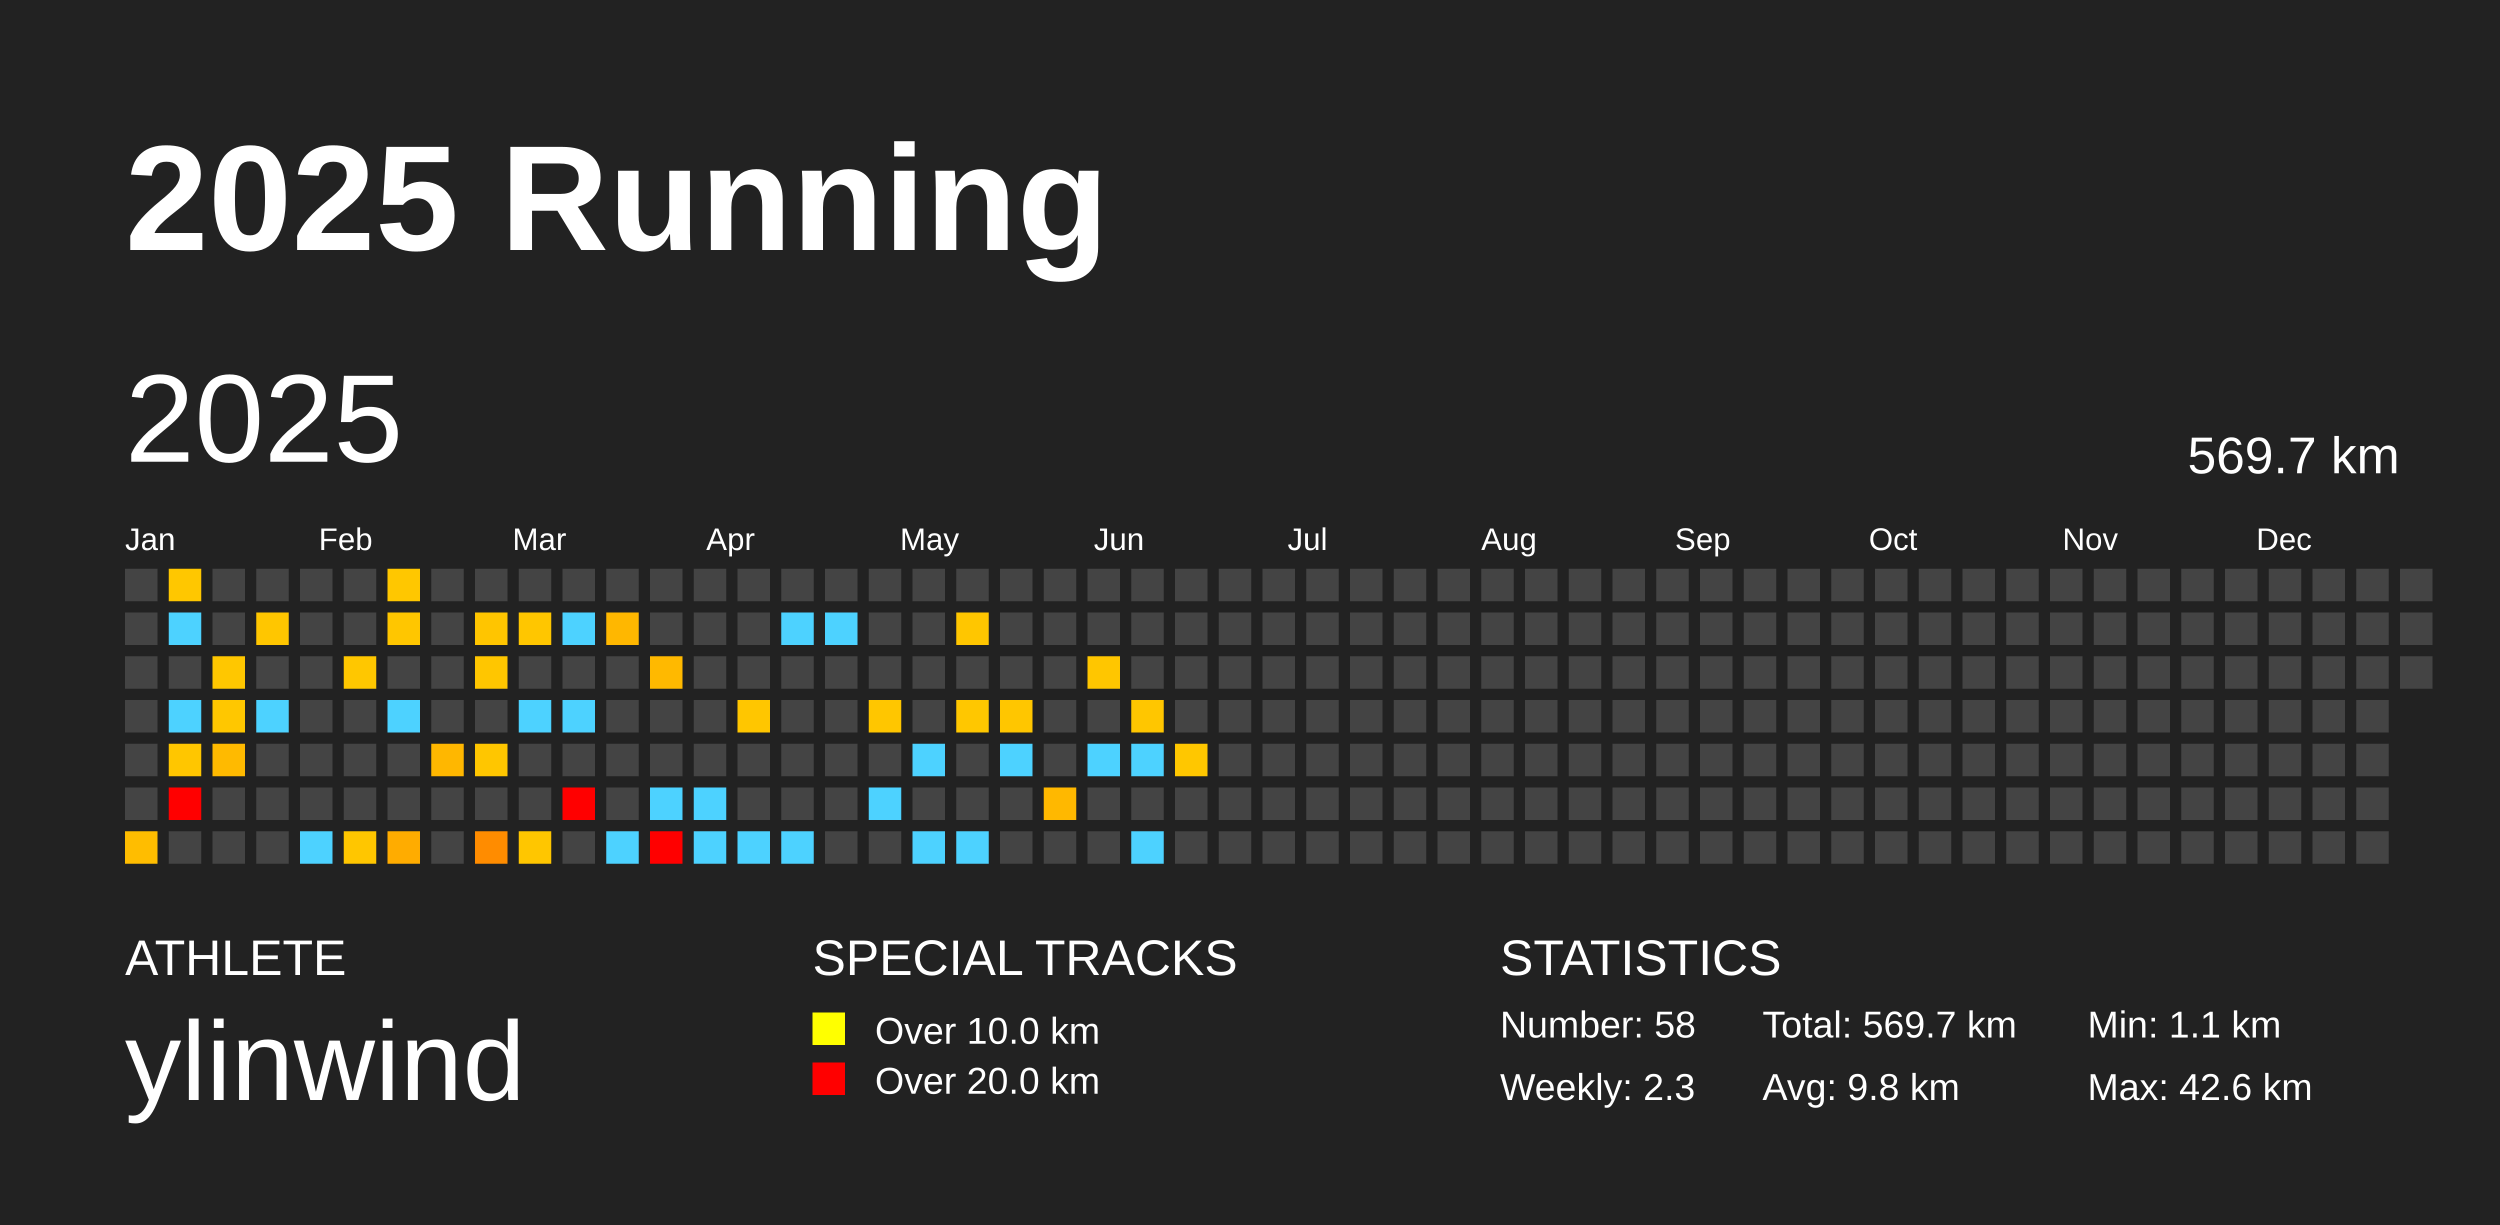
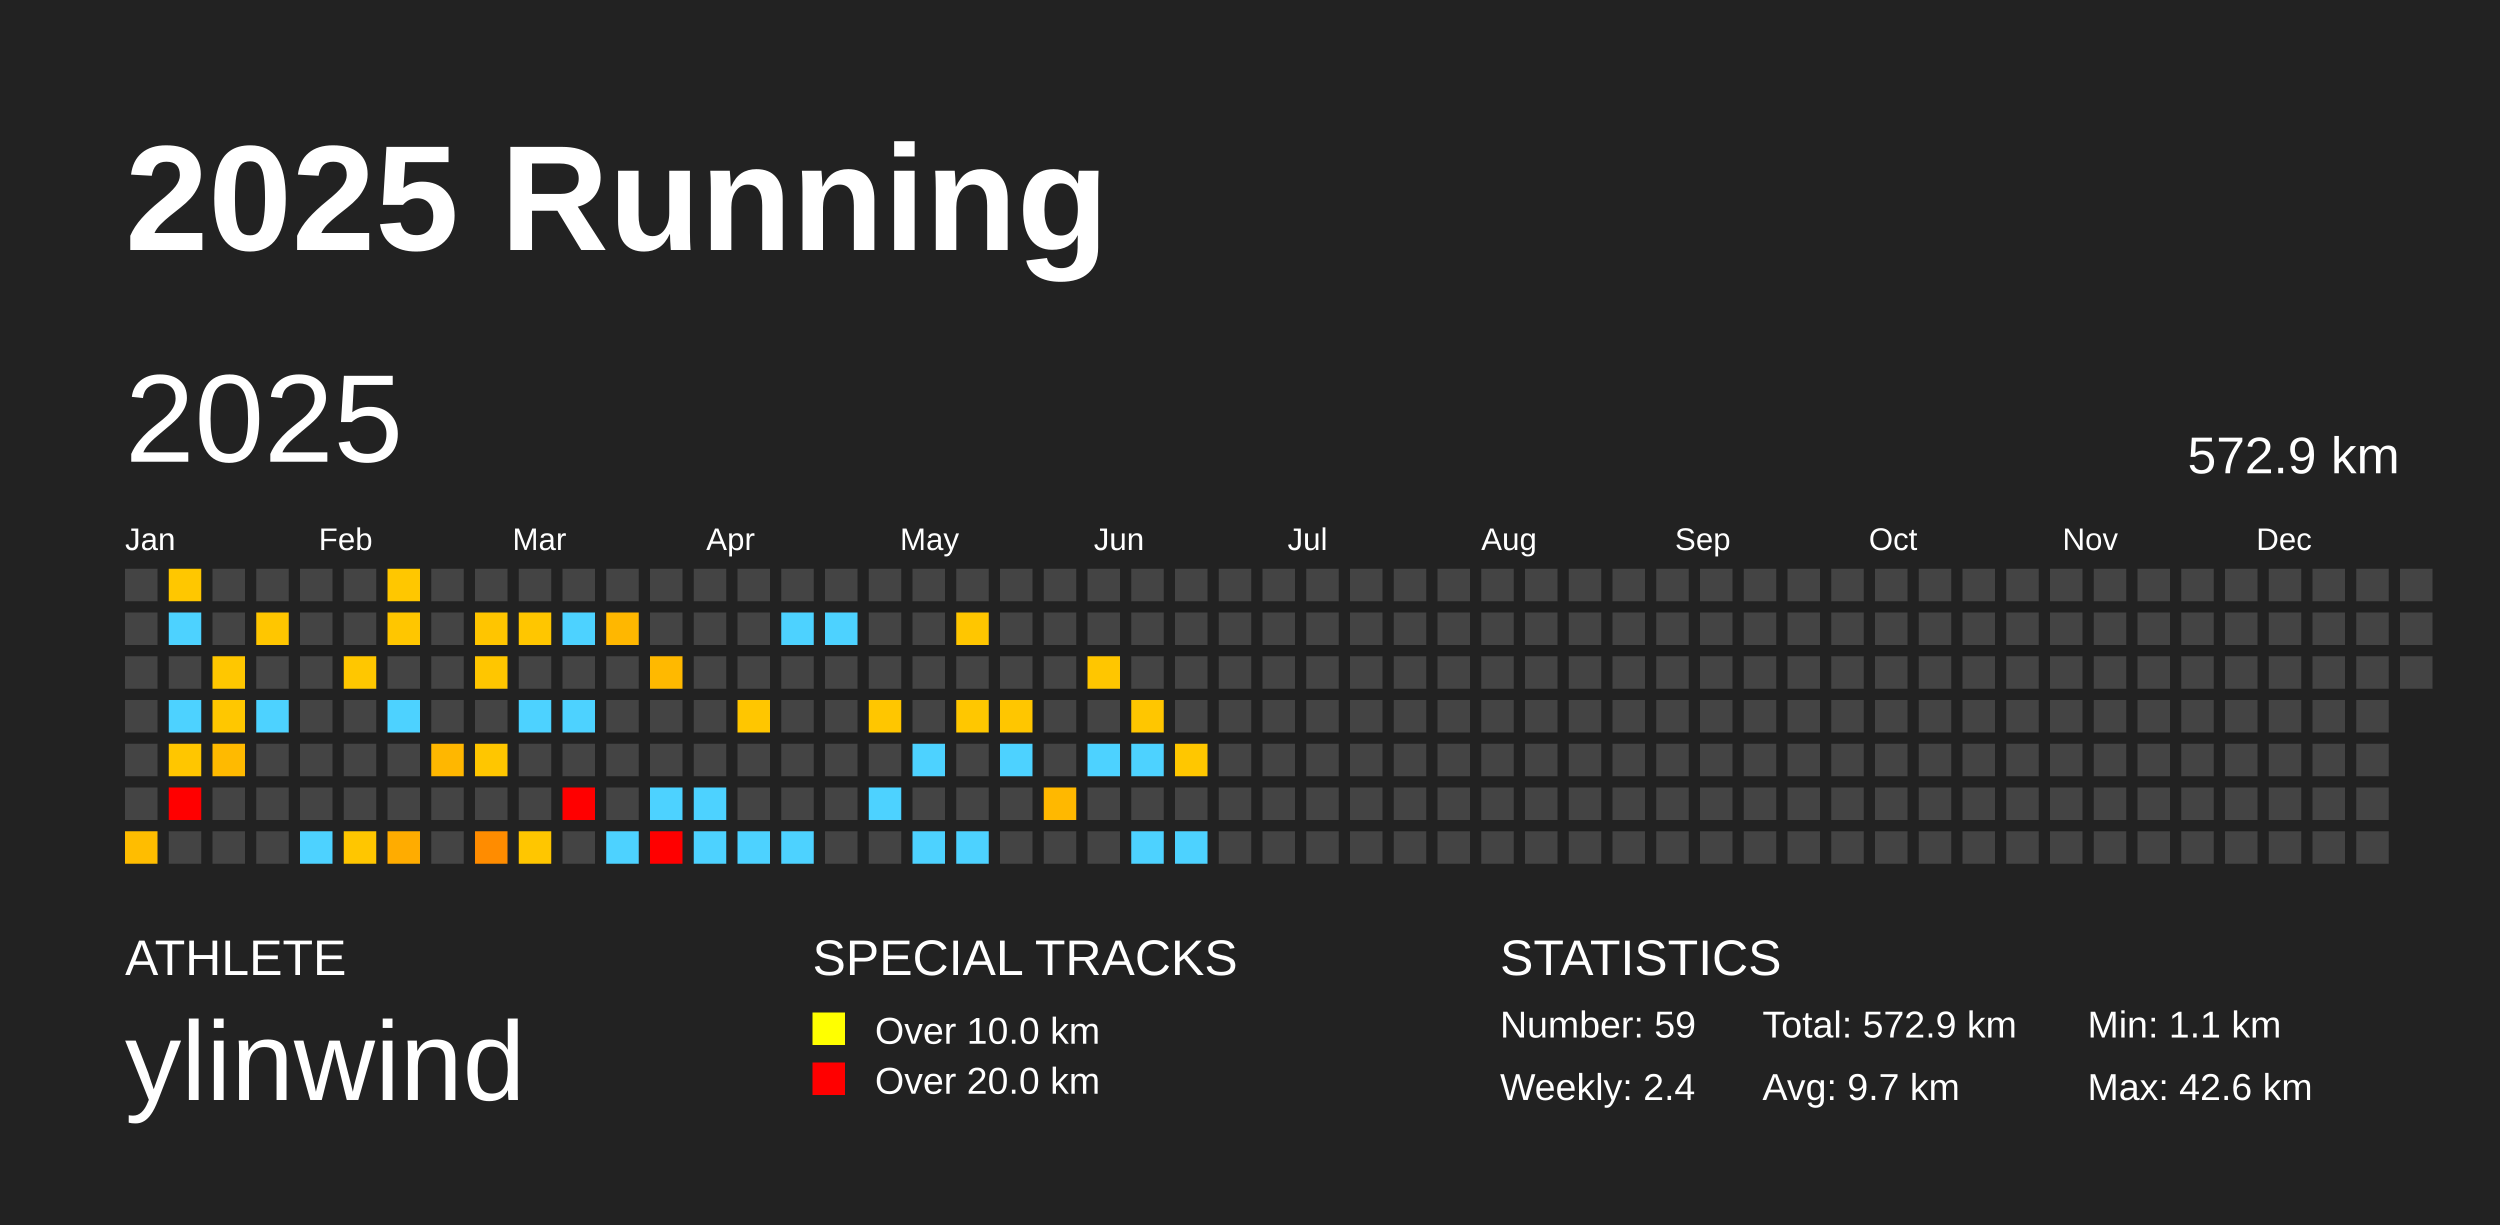
<svg xmlns="http://www.w3.org/2000/svg" baseProfile="full" height="98mm" version="1.1" viewBox="0,0,200,98" width="200mm">
  <defs />
  <rect fill="#222222" height="98" width="200" x="0" y="0" />
  <text fill="#FFFFFF" style="font-size:12px; font-family:Arial; font-weight:bold;" x="10" y="20">2025 Running</text>
  <text fill="#FFFFFF" style="font-size:4px; font-family:Arial" x="10" y="78">ATHLETE</text>
  <text fill="#FFFFFF" style="font-size:9px; font-family:Arial" x="10" y="88">ylinwind</text>
  <text fill="#FFFFFF" style="font-size:4px; font-family:Arial" x="65" y="78">SPECIAL TRACKS</text>
  <rect fill="yellow" height="2.6" width="2.6" x="65" y="81" />
  <text fill="#FFFFFF" style="font-size:3px; font-family:Arial" x="70" y="83.5">Over 10.0 km</text>
  <rect fill="red" height="2.6" width="2.6" x="65" y="85" />
  <text fill="#FFFFFF" style="font-size:3px; font-family:Arial" x="70" y="87.5">Over 20.0 km</text>
  <text fill="#FFFFFF" style="font-size:4px; font-family:Arial" x="120" y="78">STATISTICS</text>
-   <text fill="#FFFFFF" style="font-size:3px; font-family:Arial" x="120" y="83">Number: 58</text>
-   <text fill="#FFFFFF" style="font-size:3px; font-family:Arial" x="120" y="88">Weekly: 2.3</text>
-   <text fill="#FFFFFF" style="font-size:3px; font-family:Arial" x="141" y="83">Total: 569.7 km</text>
-   <text fill="#FFFFFF" style="font-size:3px; font-family:Arial" x="141" y="88">Avg: 9.8 km</text>
+   <text fill="#FFFFFF" style="font-size:3px; font-family:Arial" x="120" y="83">Number: 59</text>
+   <text fill="#FFFFFF" style="font-size:3px; font-family:Arial" x="120" y="88">Weekly: 2.4</text>
+   <text fill="#FFFFFF" style="font-size:3px; font-family:Arial" x="141" y="83">Total: 572.9 km</text>
+   <text fill="#FFFFFF" style="font-size:3px; font-family:Arial" x="141" y="88">Avg: 9.7 km</text>
  <text fill="#FFFFFF" style="font-size:3px; font-family:Arial" x="167" y="83">Min: 1.1 km</text>
  <text fill="#FFFFFF" style="font-size:3px; font-family:Arial" x="167" y="88">Max: 42.6 km</text>
  <text dominant-baseline="hanging" fill="#FFFFFF" style="font-size:10.0px; font-family:Arial;" x="10" y="30">2025</text>
-   <text dominant-baseline="hanging" fill="#FFFFFF" style="font-size:4.125px; font-family:Arial;" x="175" y="35">569.7 km</text>
+   <text dominant-baseline="hanging" fill="#FFFFFF" style="font-size:4.125px; font-family:Arial;" x="175" y="35">572.9 km</text>
  <text fill="#FFFFFF" style="font-size:2.5px; font-family:Arial" x="10.0" y="44">Jan</text>
  <text fill="#FFFFFF" style="font-size:2.5px; font-family:Arial" x="25.5" y="44">Feb</text>
  <text fill="#FFFFFF" style="font-size:2.5px; font-family:Arial" x="41.0" y="44">Mar</text>
  <text fill="#FFFFFF" style="font-size:2.5px; font-family:Arial" x="56.5" y="44">Apr</text>
  <text fill="#FFFFFF" style="font-size:2.5px; font-family:Arial" x="72.0" y="44">May</text>
  <text fill="#FFFFFF" style="font-size:2.5px; font-family:Arial" x="87.5" y="44">Jun</text>
  <text fill="#FFFFFF" style="font-size:2.5px; font-family:Arial" x="103.0" y="44">Jul</text>
  <text fill="#FFFFFF" style="font-size:2.5px; font-family:Arial" x="118.5" y="44">Aug</text>
  <text fill="#FFFFFF" style="font-size:2.5px; font-family:Arial" x="134.0" y="44">Sep</text>
  <text fill="#FFFFFF" style="font-size:2.5px; font-family:Arial" x="149.5" y="44">Oct</text>
  <text fill="#FFFFFF" style="font-size:2.5px; font-family:Arial" x="165.0" y="44">Nov</text>
  <text fill="#FFFFFF" style="font-size:2.5px; font-family:Arial" x="180.5" y="44">Dec</text>
  <rect fill="#444444" height="2.6" width="2.6" x="10.0" y="45.5" />
  <rect fill="#444444" height="2.6" width="2.6" x="10.0" y="49.0" />
  <rect fill="#444444" height="2.6" width="2.6" x="10.0" y="52.5" />
  <rect fill="#444444" height="2.6" width="2.6" x="10.0" y="56.0" />
  <rect fill="#444444" height="2.6" width="2.6" x="10.0" y="59.5" />
  <rect fill="#444444" height="2.6" width="2.6" x="10.0" y="63.0" />
  <rect fill="#ffbd00" height="2.6" width="2.6" x="10.0" y="66.5" />
  <rect fill="#ffc700" height="2.6" width="2.6" x="13.5" y="45.5" />
  <rect fill="#4dd2ff" height="2.6" width="2.6" x="13.5" y="49.0" />
  <rect fill="#444444" height="2.6" width="2.6" x="13.5" y="52.5" />
  <rect fill="#4dd2ff" height="2.6" width="2.6" x="13.5" y="56.0" />
  <rect fill="#ffc600" height="2.6" width="2.6" x="13.5" y="59.5" />
  <rect fill="red" height="2.6" width="2.6" x="13.5" y="63.0" />
  <rect fill="#444444" height="2.6" width="2.6" x="13.5" y="66.5" />
  <rect fill="#444444" height="2.6" width="2.6" x="17.0" y="45.5" />
  <rect fill="#444444" height="2.6" width="2.6" x="17.0" y="49.0" />
  <rect fill="#ffc700" height="2.6" width="2.6" x="17.0" y="52.5" />
  <rect fill="#ffc700" height="2.6" width="2.6" x="17.0" y="56.0" />
  <rect fill="#ffba00" height="2.6" width="2.6" x="17.0" y="59.5" />
  <rect fill="#444444" height="2.6" width="2.6" x="17.0" y="63.0" />
  <rect fill="#444444" height="2.6" width="2.6" x="17.0" y="66.5" />
  <rect fill="#444444" height="2.6" width="2.6" x="20.5" y="45.5" />
  <rect fill="#ffc600" height="2.6" width="2.6" x="20.5" y="49.0" />
  <rect fill="#444444" height="2.6" width="2.6" x="20.5" y="52.5" />
  <rect fill="#4dd2ff" height="2.6" width="2.6" x="20.5" y="56.0" />
  <rect fill="#444444" height="2.6" width="2.6" x="20.5" y="59.5" />
  <rect fill="#444444" height="2.6" width="2.6" x="20.5" y="63.0" />
  <rect fill="#444444" height="2.6" width="2.6" x="20.5" y="66.5" />
  <rect fill="#444444" height="2.6" width="2.6" x="24.0" y="45.5" />
  <rect fill="#444444" height="2.6" width="2.6" x="24.0" y="49.0" />
  <rect fill="#444444" height="2.6" width="2.6" x="24.0" y="52.5" />
  <rect fill="#444444" height="2.6" width="2.6" x="24.0" y="56.0" />
  <rect fill="#444444" height="2.6" width="2.6" x="24.0" y="59.5" />
  <rect fill="#444444" height="2.6" width="2.6" x="24.0" y="63.0" />
  <rect fill="#4dd2ff" height="2.6" width="2.6" x="24.0" y="66.5" />
  <rect fill="#444444" height="2.6" width="2.6" x="27.5" y="45.5" />
  <rect fill="#444444" height="2.6" width="2.6" x="27.5" y="49.0" />
  <rect fill="#ffc700" height="2.6" width="2.6" x="27.5" y="52.5" />
  <rect fill="#444444" height="2.6" width="2.6" x="27.5" y="56.0" />
  <rect fill="#444444" height="2.6" width="2.6" x="27.5" y="59.5" />
  <rect fill="#444444" height="2.6" width="2.6" x="27.5" y="63.0" />
  <rect fill="#ffc600" height="2.6" width="2.6" x="27.5" y="66.5" />
  <rect fill="#ffc700" height="2.6" width="2.6" x="31.0" y="45.5" />
  <rect fill="#ffc600" height="2.6" width="2.6" x="31.0" y="49.0" />
  <rect fill="#444444" height="2.6" width="2.6" x="31.0" y="52.5" />
  <rect fill="#4dd2ff" height="2.6" width="2.6" x="31.0" y="56.0" />
  <rect fill="#444444" height="2.6" width="2.6" x="31.0" y="59.5" />
  <rect fill="#444444" height="2.6" width="2.6" x="31.0" y="63.0" />
  <rect fill="#ffac00" height="2.6" width="2.6" x="31.0" y="66.5" />
  <rect fill="#444444" height="2.6" width="2.6" x="34.5" y="45.5" />
  <rect fill="#444444" height="2.6" width="2.6" x="34.5" y="49.0" />
  <rect fill="#444444" height="2.6" width="2.6" x="34.5" y="52.5" />
  <rect fill="#444444" height="2.6" width="2.6" x="34.5" y="56.0" />
  <rect fill="#ffb700" height="2.6" width="2.6" x="34.5" y="59.5" />
  <rect fill="#444444" height="2.6" width="2.6" x="34.5" y="63.0" />
  <rect fill="#444444" height="2.6" width="2.6" x="34.5" y="66.5" />
  <rect fill="#444444" height="2.6" width="2.6" x="38.0" y="45.5" />
  <rect fill="#ffc500" height="2.6" width="2.6" x="38.0" y="49.0" />
  <rect fill="#ffc600" height="2.6" width="2.6" x="38.0" y="52.5" />
  <rect fill="#444444" height="2.6" width="2.6" x="38.0" y="56.0" />
  <rect fill="#ffc600" height="2.6" width="2.6" x="38.0" y="59.5" />
  <rect fill="#444444" height="2.6" width="2.6" x="38.0" y="63.0" />
  <rect fill="#ff8c00" height="2.6" width="2.6" x="38.0" y="66.5" />
  <rect fill="#444444" height="2.6" width="2.6" x="41.5" y="45.5" />
  <rect fill="#ffc600" height="2.6" width="2.6" x="41.5" y="49.0" />
  <rect fill="#444444" height="2.6" width="2.6" x="41.5" y="52.5" />
  <rect fill="#4dd2ff" height="2.6" width="2.6" x="41.5" y="56.0" />
  <rect fill="#444444" height="2.6" width="2.6" x="41.5" y="59.5" />
  <rect fill="#444444" height="2.6" width="2.6" x="41.5" y="63.0" />
  <rect fill="#ffc600" height="2.6" width="2.6" x="41.5" y="66.5" />
  <rect fill="#444444" height="2.6" width="2.6" x="45.0" y="45.5" />
  <rect fill="#4dd2ff" height="2.6" width="2.6" x="45.0" y="49.0" />
  <rect fill="#444444" height="2.6" width="2.6" x="45.0" y="52.5" />
  <rect fill="#4dd2ff" height="2.6" width="2.6" x="45.0" y="56.0" />
  <rect fill="#444444" height="2.6" width="2.6" x="45.0" y="59.5" />
  <rect fill="red" height="2.6" width="2.6" x="45.0" y="63.0" />
  <rect fill="#444444" height="2.6" width="2.6" x="45.0" y="66.5" />
  <rect fill="#444444" height="2.6" width="2.6" x="48.5" y="45.5" />
  <rect fill="#ffb700" height="2.6" width="2.6" x="48.5" y="49.0" />
  <rect fill="#444444" height="2.6" width="2.6" x="48.5" y="52.5" />
  <rect fill="#444444" height="2.6" width="2.6" x="48.5" y="56.0" />
  <rect fill="#444444" height="2.6" width="2.6" x="48.5" y="59.5" />
  <rect fill="#444444" height="2.6" width="2.6" x="48.5" y="63.0" />
  <rect fill="#4dd2ff" height="2.6" width="2.6" x="48.5" y="66.5" />
  <rect fill="#444444" height="2.6" width="2.6" x="52.0" y="45.5" />
  <rect fill="#444444" height="2.6" width="2.6" x="52.0" y="49.0" />
  <rect fill="#ffb900" height="2.6" width="2.6" x="52.0" y="52.5" />
  <rect fill="#444444" height="2.6" width="2.6" x="52.0" y="56.0" />
  <rect fill="#444444" height="2.6" width="2.6" x="52.0" y="59.5" />
  <rect fill="#4dd2ff" height="2.6" width="2.6" x="52.0" y="63.0" />
  <rect fill="red" height="2.6" width="2.6" x="52.0" y="66.5" />
  <rect fill="#444444" height="2.6" width="2.6" x="55.5" y="45.5" />
  <rect fill="#444444" height="2.6" width="2.6" x="55.5" y="49.0" />
  <rect fill="#444444" height="2.6" width="2.6" x="55.5" y="52.5" />
  <rect fill="#444444" height="2.6" width="2.6" x="55.5" y="56.0" />
  <rect fill="#444444" height="2.6" width="2.6" x="55.5" y="59.5" />
  <rect fill="#4dd2ff" height="2.6" width="2.6" x="55.5" y="63.0" />
  <rect fill="#4dd2ff" height="2.6" width="2.6" x="55.5" y="66.5" />
  <rect fill="#444444" height="2.6" width="2.6" x="59.0" y="45.5" />
  <rect fill="#444444" height="2.6" width="2.6" x="59.0" y="49.0" />
  <rect fill="#444444" height="2.6" width="2.6" x="59.0" y="52.5" />
  <rect fill="#ffc600" height="2.6" width="2.6" x="59.0" y="56.0" />
  <rect fill="#444444" height="2.6" width="2.6" x="59.0" y="59.5" />
  <rect fill="#444444" height="2.6" width="2.6" x="59.0" y="63.0" />
  <rect fill="#4dd2ff" height="2.6" width="2.6" x="59.0" y="66.5" />
  <rect fill="#444444" height="2.6" width="2.6" x="62.5" y="45.5" />
  <rect fill="#4dd2ff" height="2.6" width="2.6" x="62.5" y="49.0" />
  <rect fill="#444444" height="2.6" width="2.6" x="62.5" y="52.5" />
  <rect fill="#444444" height="2.6" width="2.6" x="62.5" y="56.0" />
  <rect fill="#444444" height="2.6" width="2.6" x="62.5" y="59.5" />
  <rect fill="#444444" height="2.6" width="2.6" x="62.5" y="63.0" />
  <rect fill="#4dd2ff" height="2.6" width="2.6" x="62.5" y="66.5" />
  <rect fill="#444444" height="2.6" width="2.6" x="66.0" y="45.5" />
  <rect fill="#4dd2ff" height="2.6" width="2.6" x="66.0" y="49.0" />
  <rect fill="#444444" height="2.6" width="2.6" x="66.0" y="52.5" />
  <rect fill="#444444" height="2.6" width="2.6" x="66.0" y="56.0" />
  <rect fill="#444444" height="2.6" width="2.6" x="66.0" y="59.5" />
  <rect fill="#444444" height="2.6" width="2.6" x="66.0" y="63.0" />
  <rect fill="#444444" height="2.6" width="2.6" x="66.0" y="66.5" />
  <rect fill="#444444" height="2.6" width="2.6" x="69.5" y="45.5" />
  <rect fill="#444444" height="2.6" width="2.6" x="69.5" y="49.0" />
  <rect fill="#444444" height="2.6" width="2.6" x="69.5" y="52.5" />
  <rect fill="#ffc600" height="2.6" width="2.6" x="69.5" y="56.0" />
  <rect fill="#444444" height="2.6" width="2.6" x="69.5" y="59.5" />
  <rect fill="#4dd2ff" height="2.6" width="2.6" x="69.5" y="63.0" />
  <rect fill="#444444" height="2.6" width="2.6" x="69.5" y="66.5" />
  <rect fill="#444444" height="2.6" width="2.6" x="73.0" y="45.5" />
  <rect fill="#444444" height="2.6" width="2.6" x="73.0" y="49.0" />
  <rect fill="#444444" height="2.6" width="2.6" x="73.0" y="52.5" />
  <rect fill="#444444" height="2.6" width="2.6" x="73.0" y="56.0" />
  <rect fill="#4dd2ff" height="2.6" width="2.6" x="73.0" y="59.5" />
  <rect fill="#444444" height="2.6" width="2.6" x="73.0" y="63.0" />
  <rect fill="#4dd2ff" height="2.6" width="2.6" x="73.0" y="66.5" />
  <rect fill="#444444" height="2.6" width="2.6" x="76.5" y="45.5" />
  <rect fill="#ffc600" height="2.6" width="2.6" x="76.5" y="49.0" />
  <rect fill="#444444" height="2.6" width="2.6" x="76.5" y="52.5" />
  <rect fill="#ffc700" height="2.6" width="2.6" x="76.5" y="56.0" />
  <rect fill="#444444" height="2.6" width="2.6" x="76.5" y="59.5" />
  <rect fill="#444444" height="2.6" width="2.6" x="76.5" y="63.0" />
  <rect fill="#4dd2ff" height="2.6" width="2.6" x="76.5" y="66.5" />
  <rect fill="#444444" height="2.6" width="2.6" x="80.0" y="45.5" />
  <rect fill="#444444" height="2.6" width="2.6" x="80.0" y="49.0" />
  <rect fill="#444444" height="2.6" width="2.6" x="80.0" y="52.5" />
  <rect fill="#ffc600" height="2.6" width="2.6" x="80.0" y="56.0" />
  <rect fill="#4dd2ff" height="2.6" width="2.6" x="80.0" y="59.5" />
  <rect fill="#444444" height="2.6" width="2.6" x="80.0" y="63.0" />
  <rect fill="#444444" height="2.6" width="2.6" x="80.0" y="66.5" />
  <rect fill="#444444" height="2.6" width="2.6" x="83.5" y="45.5" />
  <rect fill="#444444" height="2.6" width="2.6" x="83.5" y="49.0" />
  <rect fill="#444444" height="2.6" width="2.6" x="83.5" y="52.5" />
  <rect fill="#444444" height="2.6" width="2.6" x="83.5" y="56.0" />
  <rect fill="#444444" height="2.6" width="2.6" x="83.5" y="59.5" />
  <rect fill="#ffb800" height="2.6" width="2.6" x="83.5" y="63.0" />
  <rect fill="#444444" height="2.6" width="2.6" x="83.5" y="66.5" />
  <rect fill="#444444" height="2.6" width="2.6" x="87.0" y="45.5" />
  <rect fill="#444444" height="2.6" width="2.6" x="87.0" y="49.0" />
  <rect fill="#ffc600" height="2.6" width="2.6" x="87.0" y="52.5" />
  <rect fill="#444444" height="2.6" width="2.6" x="87.0" y="56.0" />
  <rect fill="#4dd2ff" height="2.6" width="2.6" x="87.0" y="59.5" />
  <rect fill="#444444" height="2.6" width="2.6" x="87.0" y="63.0" />
  <rect fill="#444444" height="2.6" width="2.6" x="87.0" y="66.5" />
  <rect fill="#444444" height="2.6" width="2.6" x="90.5" y="45.5" />
  <rect fill="#444444" height="2.6" width="2.6" x="90.5" y="49.0" />
  <rect fill="#444444" height="2.6" width="2.6" x="90.5" y="52.5" />
  <rect fill="#ffc600" height="2.6" width="2.6" x="90.5" y="56.0" />
  <rect fill="#4dd2ff" height="2.6" width="2.6" x="90.5" y="59.5" />
  <rect fill="#444444" height="2.6" width="2.6" x="90.5" y="63.0" />
  <rect fill="#4dd2ff" height="2.6" width="2.6" x="90.5" y="66.5" />
  <rect fill="#444444" height="2.6" width="2.6" x="94.0" y="45.5" />
  <rect fill="#444444" height="2.6" width="2.6" x="94.0" y="49.0" />
  <rect fill="#444444" height="2.6" width="2.6" x="94.0" y="52.5" />
  <rect fill="#444444" height="2.6" width="2.6" x="94.0" y="56.0" />
  <rect fill="#ffc700" height="2.6" width="2.6" x="94.0" y="59.5" />
  <rect fill="#444444" height="2.6" width="2.6" x="94.0" y="63.0" />
-   <rect fill="#444444" height="2.6" width="2.6" x="94.0" y="66.5" />
+   <rect fill="#4dd2ff" height="2.6" width="2.6" x="94.0" y="66.5" />
  <rect fill="#444444" height="2.6" width="2.6" x="97.5" y="45.5" />
  <rect fill="#444444" height="2.6" width="2.6" x="97.5" y="49.0" />
  <rect fill="#444444" height="2.6" width="2.6" x="97.5" y="52.5" />
  <rect fill="#444444" height="2.6" width="2.6" x="97.5" y="56.0" />
  <rect fill="#444444" height="2.6" width="2.6" x="97.5" y="59.5" />
  <rect fill="#444444" height="2.6" width="2.6" x="97.5" y="63.0" />
  <rect fill="#444444" height="2.6" width="2.6" x="97.5" y="66.5" />
  <rect fill="#444444" height="2.6" width="2.6" x="101.0" y="45.5" />
  <rect fill="#444444" height="2.6" width="2.6" x="101.0" y="49.0" />
  <rect fill="#444444" height="2.6" width="2.6" x="101.0" y="52.5" />
  <rect fill="#444444" height="2.6" width="2.6" x="101.0" y="56.0" />
  <rect fill="#444444" height="2.6" width="2.6" x="101.0" y="59.5" />
  <rect fill="#444444" height="2.6" width="2.6" x="101.0" y="63.0" />
  <rect fill="#444444" height="2.6" width="2.6" x="101.0" y="66.5" />
  <rect fill="#444444" height="2.6" width="2.6" x="104.5" y="45.5" />
  <rect fill="#444444" height="2.6" width="2.6" x="104.5" y="49.0" />
  <rect fill="#444444" height="2.6" width="2.6" x="104.5" y="52.5" />
  <rect fill="#444444" height="2.6" width="2.6" x="104.5" y="56.0" />
  <rect fill="#444444" height="2.6" width="2.6" x="104.5" y="59.5" />
  <rect fill="#444444" height="2.6" width="2.6" x="104.5" y="63.0" />
  <rect fill="#444444" height="2.6" width="2.6" x="104.5" y="66.5" />
  <rect fill="#444444" height="2.6" width="2.6" x="108.0" y="45.5" />
  <rect fill="#444444" height="2.6" width="2.6" x="108.0" y="49.0" />
  <rect fill="#444444" height="2.6" width="2.6" x="108.0" y="52.5" />
  <rect fill="#444444" height="2.6" width="2.6" x="108.0" y="56.0" />
  <rect fill="#444444" height="2.6" width="2.6" x="108.0" y="59.5" />
  <rect fill="#444444" height="2.6" width="2.6" x="108.0" y="63.0" />
  <rect fill="#444444" height="2.6" width="2.6" x="108.0" y="66.5" />
  <rect fill="#444444" height="2.6" width="2.6" x="111.5" y="45.5" />
  <rect fill="#444444" height="2.6" width="2.6" x="111.5" y="49.0" />
  <rect fill="#444444" height="2.6" width="2.6" x="111.5" y="52.5" />
  <rect fill="#444444" height="2.6" width="2.6" x="111.5" y="56.0" />
  <rect fill="#444444" height="2.6" width="2.6" x="111.5" y="59.5" />
  <rect fill="#444444" height="2.6" width="2.6" x="111.5" y="63.0" />
  <rect fill="#444444" height="2.6" width="2.6" x="111.5" y="66.5" />
  <rect fill="#444444" height="2.6" width="2.6" x="115.0" y="45.5" />
  <rect fill="#444444" height="2.6" width="2.6" x="115.0" y="49.0" />
  <rect fill="#444444" height="2.6" width="2.6" x="115.0" y="52.5" />
  <rect fill="#444444" height="2.6" width="2.6" x="115.0" y="56.0" />
  <rect fill="#444444" height="2.6" width="2.6" x="115.0" y="59.5" />
  <rect fill="#444444" height="2.6" width="2.6" x="115.0" y="63.0" />
  <rect fill="#444444" height="2.6" width="2.6" x="115.0" y="66.5" />
  <rect fill="#444444" height="2.6" width="2.6" x="118.5" y="45.5" />
  <rect fill="#444444" height="2.6" width="2.6" x="118.5" y="49.0" />
  <rect fill="#444444" height="2.6" width="2.6" x="118.5" y="52.5" />
  <rect fill="#444444" height="2.6" width="2.6" x="118.5" y="56.0" />
  <rect fill="#444444" height="2.6" width="2.6" x="118.5" y="59.5" />
  <rect fill="#444444" height="2.6" width="2.6" x="118.5" y="63.0" />
  <rect fill="#444444" height="2.6" width="2.6" x="118.5" y="66.5" />
  <rect fill="#444444" height="2.6" width="2.6" x="122.0" y="45.5" />
  <rect fill="#444444" height="2.6" width="2.6" x="122.0" y="49.0" />
  <rect fill="#444444" height="2.6" width="2.6" x="122.0" y="52.5" />
  <rect fill="#444444" height="2.6" width="2.6" x="122.0" y="56.0" />
  <rect fill="#444444" height="2.6" width="2.6" x="122.0" y="59.5" />
  <rect fill="#444444" height="2.6" width="2.6" x="122.0" y="63.0" />
  <rect fill="#444444" height="2.6" width="2.6" x="122.0" y="66.5" />
  <rect fill="#444444" height="2.6" width="2.6" x="125.5" y="45.5" />
  <rect fill="#444444" height="2.6" width="2.6" x="125.5" y="49.0" />
  <rect fill="#444444" height="2.6" width="2.6" x="125.5" y="52.5" />
  <rect fill="#444444" height="2.6" width="2.6" x="125.5" y="56.0" />
  <rect fill="#444444" height="2.6" width="2.6" x="125.5" y="59.5" />
  <rect fill="#444444" height="2.6" width="2.6" x="125.5" y="63.0" />
  <rect fill="#444444" height="2.6" width="2.6" x="125.5" y="66.5" />
  <rect fill="#444444" height="2.6" width="2.6" x="129.0" y="45.5" />
  <rect fill="#444444" height="2.6" width="2.6" x="129.0" y="49.0" />
  <rect fill="#444444" height="2.6" width="2.6" x="129.0" y="52.5" />
  <rect fill="#444444" height="2.6" width="2.6" x="129.0" y="56.0" />
  <rect fill="#444444" height="2.6" width="2.6" x="129.0" y="59.5" />
  <rect fill="#444444" height="2.6" width="2.6" x="129.0" y="63.0" />
  <rect fill="#444444" height="2.6" width="2.6" x="129.0" y="66.5" />
  <rect fill="#444444" height="2.6" width="2.6" x="132.5" y="45.5" />
  <rect fill="#444444" height="2.6" width="2.6" x="132.5" y="49.0" />
  <rect fill="#444444" height="2.6" width="2.6" x="132.5" y="52.5" />
  <rect fill="#444444" height="2.6" width="2.6" x="132.5" y="56.0" />
  <rect fill="#444444" height="2.6" width="2.6" x="132.5" y="59.5" />
  <rect fill="#444444" height="2.6" width="2.6" x="132.5" y="63.0" />
  <rect fill="#444444" height="2.6" width="2.6" x="132.5" y="66.5" />
  <rect fill="#444444" height="2.6" width="2.6" x="136.0" y="45.5" />
  <rect fill="#444444" height="2.6" width="2.6" x="136.0" y="49.0" />
  <rect fill="#444444" height="2.6" width="2.6" x="136.0" y="52.5" />
  <rect fill="#444444" height="2.6" width="2.6" x="136.0" y="56.0" />
  <rect fill="#444444" height="2.6" width="2.6" x="136.0" y="59.5" />
  <rect fill="#444444" height="2.6" width="2.6" x="136.0" y="63.0" />
  <rect fill="#444444" height="2.6" width="2.6" x="136.0" y="66.5" />
  <rect fill="#444444" height="2.6" width="2.6" x="139.5" y="45.5" />
  <rect fill="#444444" height="2.6" width="2.6" x="139.5" y="49.0" />
  <rect fill="#444444" height="2.6" width="2.6" x="139.5" y="52.5" />
  <rect fill="#444444" height="2.6" width="2.6" x="139.5" y="56.0" />
  <rect fill="#444444" height="2.6" width="2.6" x="139.5" y="59.5" />
  <rect fill="#444444" height="2.6" width="2.6" x="139.5" y="63.0" />
  <rect fill="#444444" height="2.6" width="2.6" x="139.5" y="66.5" />
  <rect fill="#444444" height="2.6" width="2.6" x="143.0" y="45.5" />
  <rect fill="#444444" height="2.6" width="2.6" x="143.0" y="49.0" />
  <rect fill="#444444" height="2.6" width="2.6" x="143.0" y="52.5" />
  <rect fill="#444444" height="2.6" width="2.6" x="143.0" y="56.0" />
  <rect fill="#444444" height="2.6" width="2.6" x="143.0" y="59.5" />
  <rect fill="#444444" height="2.6" width="2.6" x="143.0" y="63.0" />
  <rect fill="#444444" height="2.6" width="2.6" x="143.0" y="66.5" />
  <rect fill="#444444" height="2.6" width="2.6" x="146.5" y="45.5" />
  <rect fill="#444444" height="2.6" width="2.6" x="146.5" y="49.0" />
  <rect fill="#444444" height="2.6" width="2.6" x="146.5" y="52.5" />
  <rect fill="#444444" height="2.6" width="2.6" x="146.5" y="56.0" />
  <rect fill="#444444" height="2.6" width="2.6" x="146.5" y="59.5" />
  <rect fill="#444444" height="2.6" width="2.6" x="146.5" y="63.0" />
  <rect fill="#444444" height="2.6" width="2.6" x="146.5" y="66.5" />
  <rect fill="#444444" height="2.6" width="2.6" x="150.0" y="45.5" />
  <rect fill="#444444" height="2.6" width="2.6" x="150.0" y="49.0" />
  <rect fill="#444444" height="2.6" width="2.6" x="150.0" y="52.5" />
  <rect fill="#444444" height="2.6" width="2.6" x="150.0" y="56.0" />
  <rect fill="#444444" height="2.6" width="2.6" x="150.0" y="59.5" />
  <rect fill="#444444" height="2.6" width="2.6" x="150.0" y="63.0" />
  <rect fill="#444444" height="2.6" width="2.6" x="150.0" y="66.5" />
  <rect fill="#444444" height="2.6" width="2.6" x="153.5" y="45.5" />
  <rect fill="#444444" height="2.6" width="2.6" x="153.5" y="49.0" />
  <rect fill="#444444" height="2.6" width="2.6" x="153.5" y="52.5" />
  <rect fill="#444444" height="2.6" width="2.6" x="153.5" y="56.0" />
  <rect fill="#444444" height="2.6" width="2.6" x="153.5" y="59.5" />
  <rect fill="#444444" height="2.6" width="2.6" x="153.5" y="63.0" />
  <rect fill="#444444" height="2.6" width="2.6" x="153.5" y="66.5" />
  <rect fill="#444444" height="2.6" width="2.6" x="157.0" y="45.5" />
  <rect fill="#444444" height="2.6" width="2.6" x="157.0" y="49.0" />
  <rect fill="#444444" height="2.6" width="2.6" x="157.0" y="52.5" />
  <rect fill="#444444" height="2.6" width="2.6" x="157.0" y="56.0" />
  <rect fill="#444444" height="2.6" width="2.6" x="157.0" y="59.5" />
  <rect fill="#444444" height="2.6" width="2.6" x="157.0" y="63.0" />
  <rect fill="#444444" height="2.6" width="2.6" x="157.0" y="66.5" />
  <rect fill="#444444" height="2.6" width="2.6" x="160.5" y="45.5" />
  <rect fill="#444444" height="2.6" width="2.6" x="160.5" y="49.0" />
  <rect fill="#444444" height="2.6" width="2.6" x="160.5" y="52.5" />
  <rect fill="#444444" height="2.6" width="2.6" x="160.5" y="56.0" />
  <rect fill="#444444" height="2.6" width="2.6" x="160.5" y="59.5" />
  <rect fill="#444444" height="2.6" width="2.6" x="160.5" y="63.0" />
  <rect fill="#444444" height="2.6" width="2.6" x="160.5" y="66.5" />
  <rect fill="#444444" height="2.6" width="2.6" x="164.0" y="45.5" />
  <rect fill="#444444" height="2.6" width="2.6" x="164.0" y="49.0" />
  <rect fill="#444444" height="2.6" width="2.6" x="164.0" y="52.5" />
  <rect fill="#444444" height="2.6" width="2.6" x="164.0" y="56.0" />
  <rect fill="#444444" height="2.6" width="2.6" x="164.0" y="59.5" />
  <rect fill="#444444" height="2.6" width="2.6" x="164.0" y="63.0" />
  <rect fill="#444444" height="2.6" width="2.6" x="164.0" y="66.5" />
  <rect fill="#444444" height="2.6" width="2.6" x="167.5" y="45.5" />
  <rect fill="#444444" height="2.6" width="2.6" x="167.5" y="49.0" />
  <rect fill="#444444" height="2.6" width="2.6" x="167.5" y="52.5" />
  <rect fill="#444444" height="2.6" width="2.6" x="167.5" y="56.0" />
  <rect fill="#444444" height="2.6" width="2.6" x="167.5" y="59.5" />
  <rect fill="#444444" height="2.6" width="2.6" x="167.5" y="63.0" />
  <rect fill="#444444" height="2.6" width="2.6" x="167.5" y="66.5" />
  <rect fill="#444444" height="2.6" width="2.6" x="171.0" y="45.5" />
  <rect fill="#444444" height="2.6" width="2.6" x="171.0" y="49.0" />
  <rect fill="#444444" height="2.6" width="2.6" x="171.0" y="52.5" />
  <rect fill="#444444" height="2.6" width="2.6" x="171.0" y="56.0" />
  <rect fill="#444444" height="2.6" width="2.6" x="171.0" y="59.5" />
  <rect fill="#444444" height="2.6" width="2.6" x="171.0" y="63.0" />
  <rect fill="#444444" height="2.6" width="2.6" x="171.0" y="66.5" />
  <rect fill="#444444" height="2.6" width="2.6" x="174.5" y="45.5" />
  <rect fill="#444444" height="2.6" width="2.6" x="174.5" y="49.0" />
  <rect fill="#444444" height="2.6" width="2.6" x="174.5" y="52.5" />
  <rect fill="#444444" height="2.6" width="2.6" x="174.5" y="56.0" />
  <rect fill="#444444" height="2.6" width="2.6" x="174.5" y="59.5" />
  <rect fill="#444444" height="2.6" width="2.6" x="174.5" y="63.0" />
  <rect fill="#444444" height="2.6" width="2.6" x="174.5" y="66.5" />
  <rect fill="#444444" height="2.6" width="2.6" x="178.0" y="45.5" />
  <rect fill="#444444" height="2.6" width="2.6" x="178.0" y="49.0" />
  <rect fill="#444444" height="2.6" width="2.6" x="178.0" y="52.5" />
  <rect fill="#444444" height="2.6" width="2.6" x="178.0" y="56.0" />
  <rect fill="#444444" height="2.6" width="2.6" x="178.0" y="59.5" />
  <rect fill="#444444" height="2.6" width="2.6" x="178.0" y="63.0" />
  <rect fill="#444444" height="2.6" width="2.6" x="178.0" y="66.5" />
  <rect fill="#444444" height="2.6" width="2.6" x="181.5" y="45.5" />
  <rect fill="#444444" height="2.6" width="2.6" x="181.5" y="49.0" />
  <rect fill="#444444" height="2.6" width="2.6" x="181.5" y="52.5" />
  <rect fill="#444444" height="2.6" width="2.6" x="181.5" y="56.0" />
  <rect fill="#444444" height="2.6" width="2.6" x="181.5" y="59.5" />
  <rect fill="#444444" height="2.6" width="2.6" x="181.5" y="63.0" />
  <rect fill="#444444" height="2.6" width="2.6" x="181.5" y="66.5" />
  <rect fill="#444444" height="2.6" width="2.6" x="185.0" y="45.5" />
  <rect fill="#444444" height="2.6" width="2.6" x="185.0" y="49.0" />
  <rect fill="#444444" height="2.6" width="2.6" x="185.0" y="52.5" />
  <rect fill="#444444" height="2.6" width="2.6" x="185.0" y="56.0" />
  <rect fill="#444444" height="2.6" width="2.6" x="185.0" y="59.5" />
  <rect fill="#444444" height="2.6" width="2.6" x="185.0" y="63.0" />
  <rect fill="#444444" height="2.6" width="2.6" x="185.0" y="66.5" />
  <rect fill="#444444" height="2.6" width="2.6" x="188.5" y="45.5" />
  <rect fill="#444444" height="2.6" width="2.6" x="188.5" y="49.0" />
  <rect fill="#444444" height="2.6" width="2.6" x="188.5" y="52.5" />
  <rect fill="#444444" height="2.6" width="2.6" x="188.5" y="56.0" />
  <rect fill="#444444" height="2.6" width="2.6" x="188.5" y="59.5" />
  <rect fill="#444444" height="2.6" width="2.6" x="188.5" y="63.0" />
  <rect fill="#444444" height="2.6" width="2.6" x="188.5" y="66.5" />
  <rect fill="#444444" height="2.6" width="2.6" x="192.0" y="45.5" />
  <rect fill="#444444" height="2.6" width="2.6" x="192.0" y="49.0" />
  <rect fill="#444444" height="2.6" width="2.6" x="192.0" y="52.5" />
</svg>
